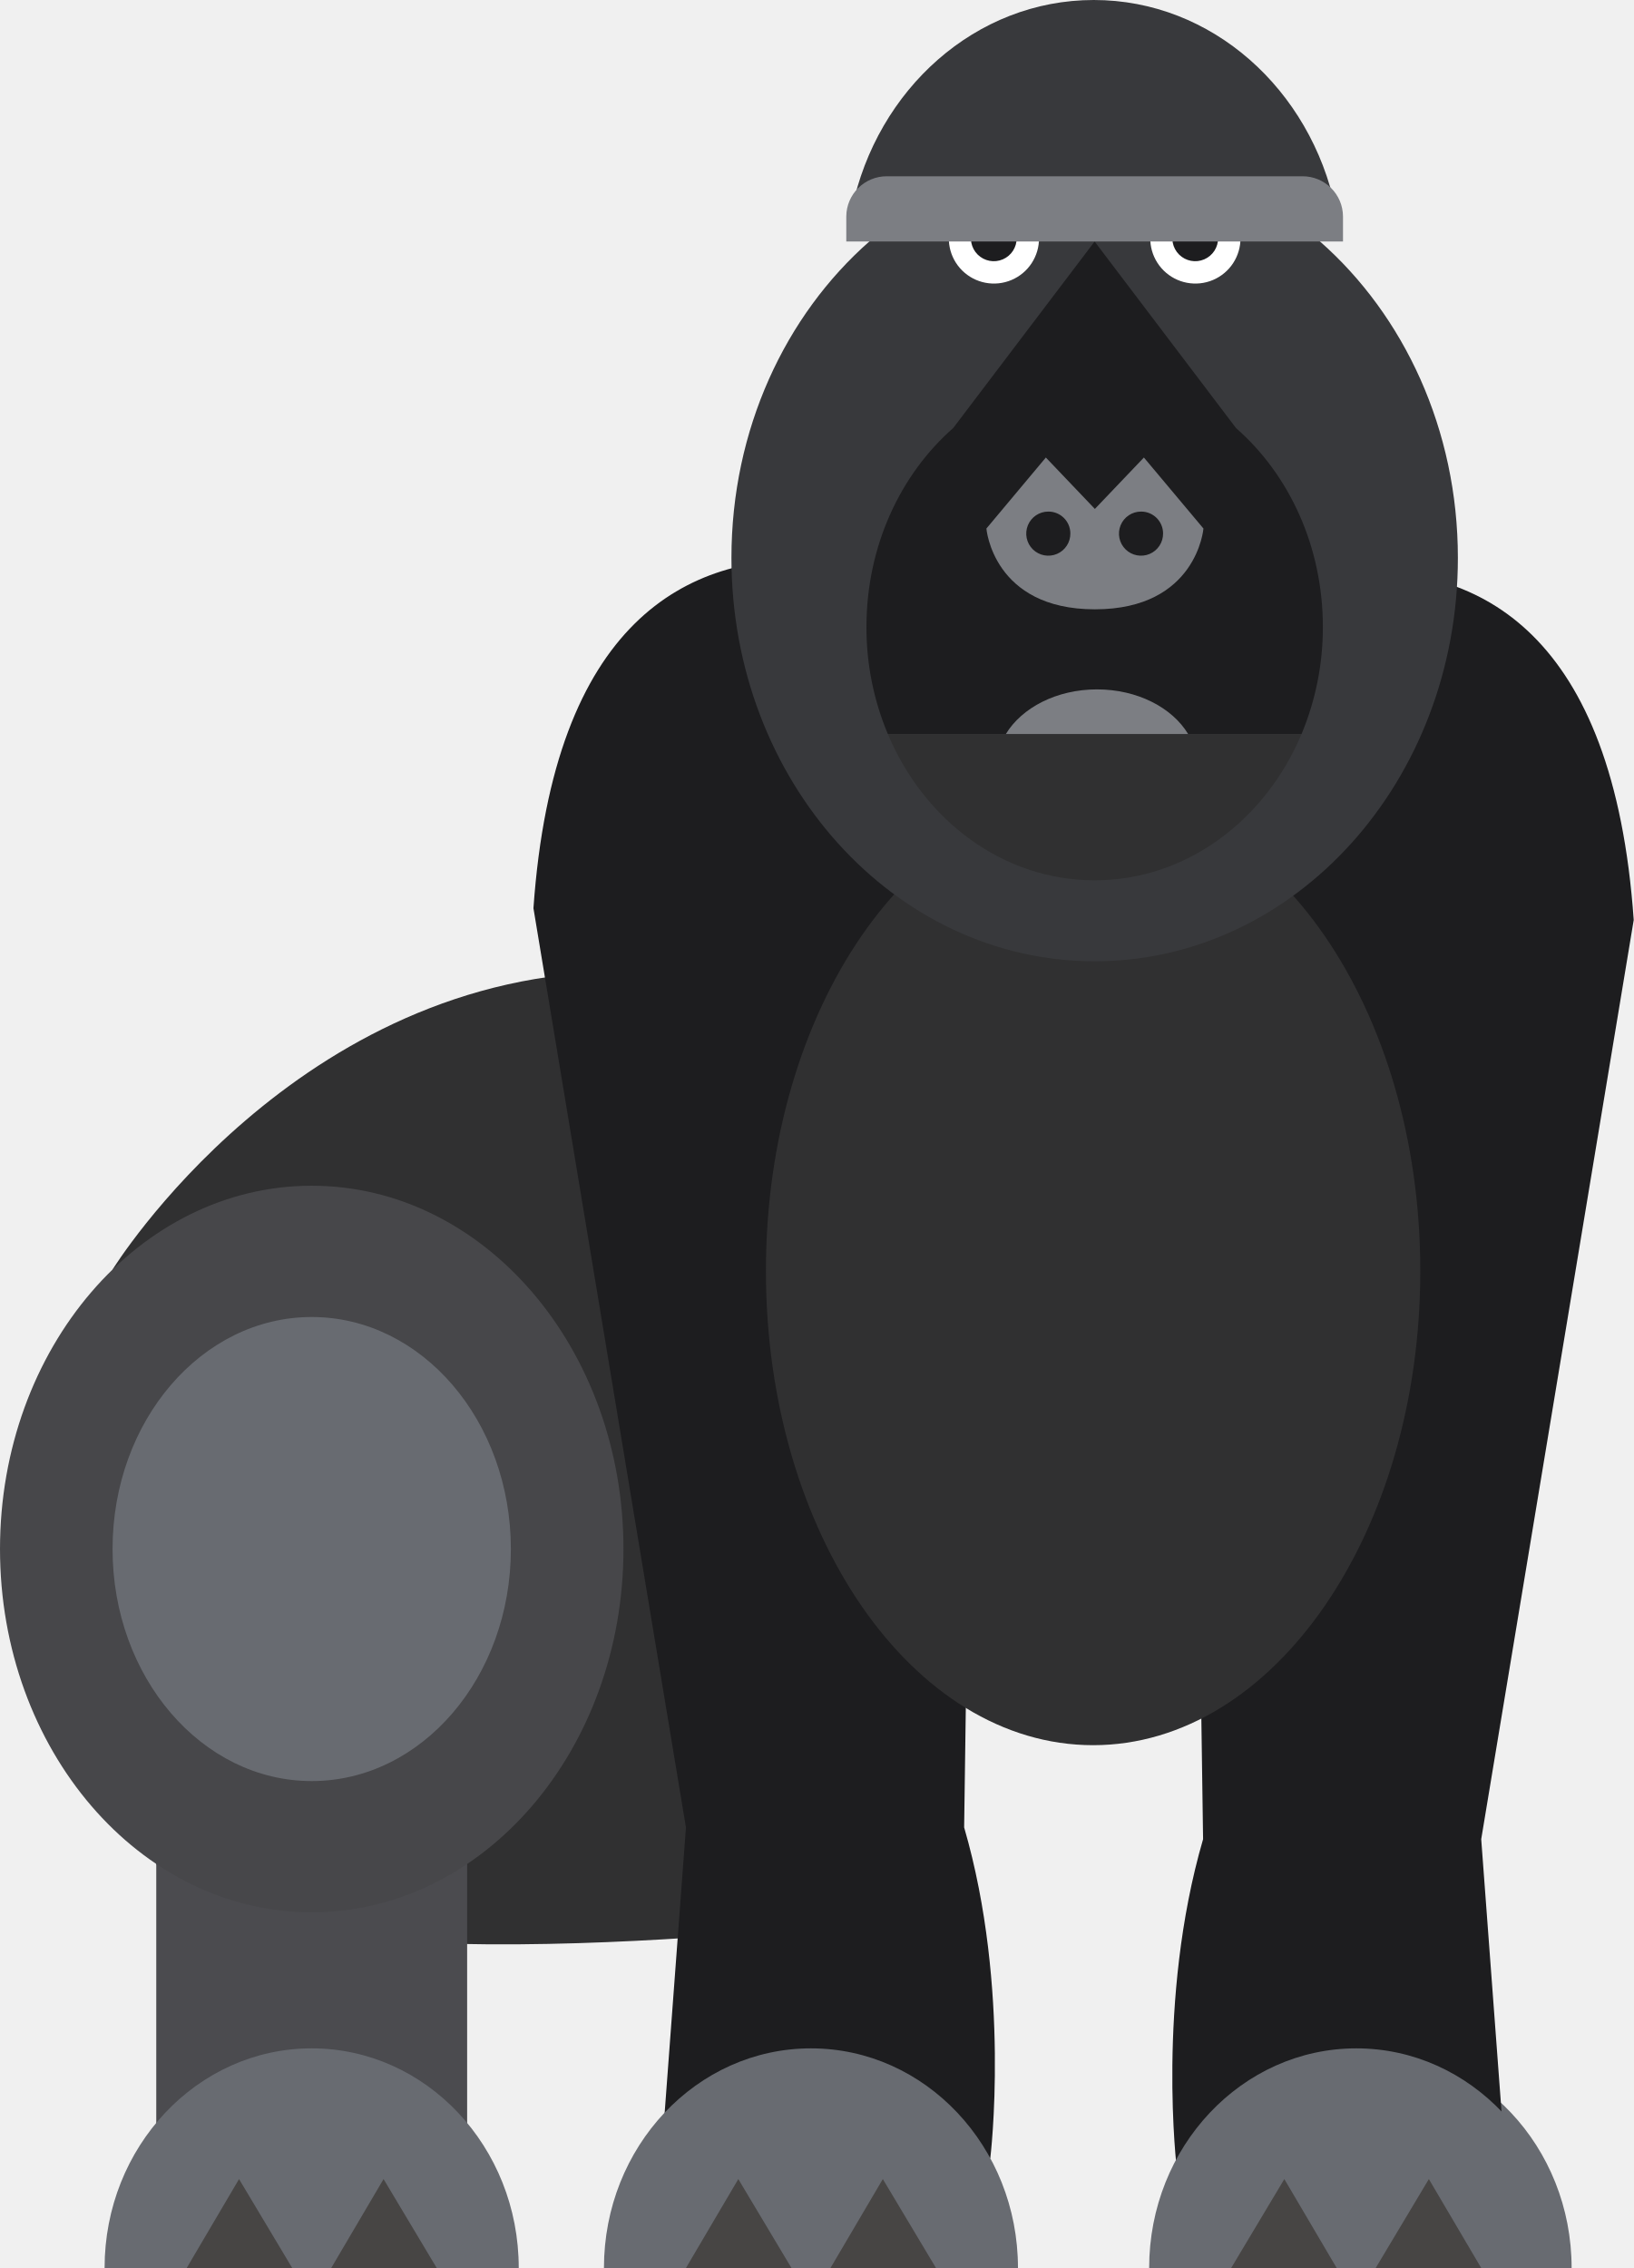
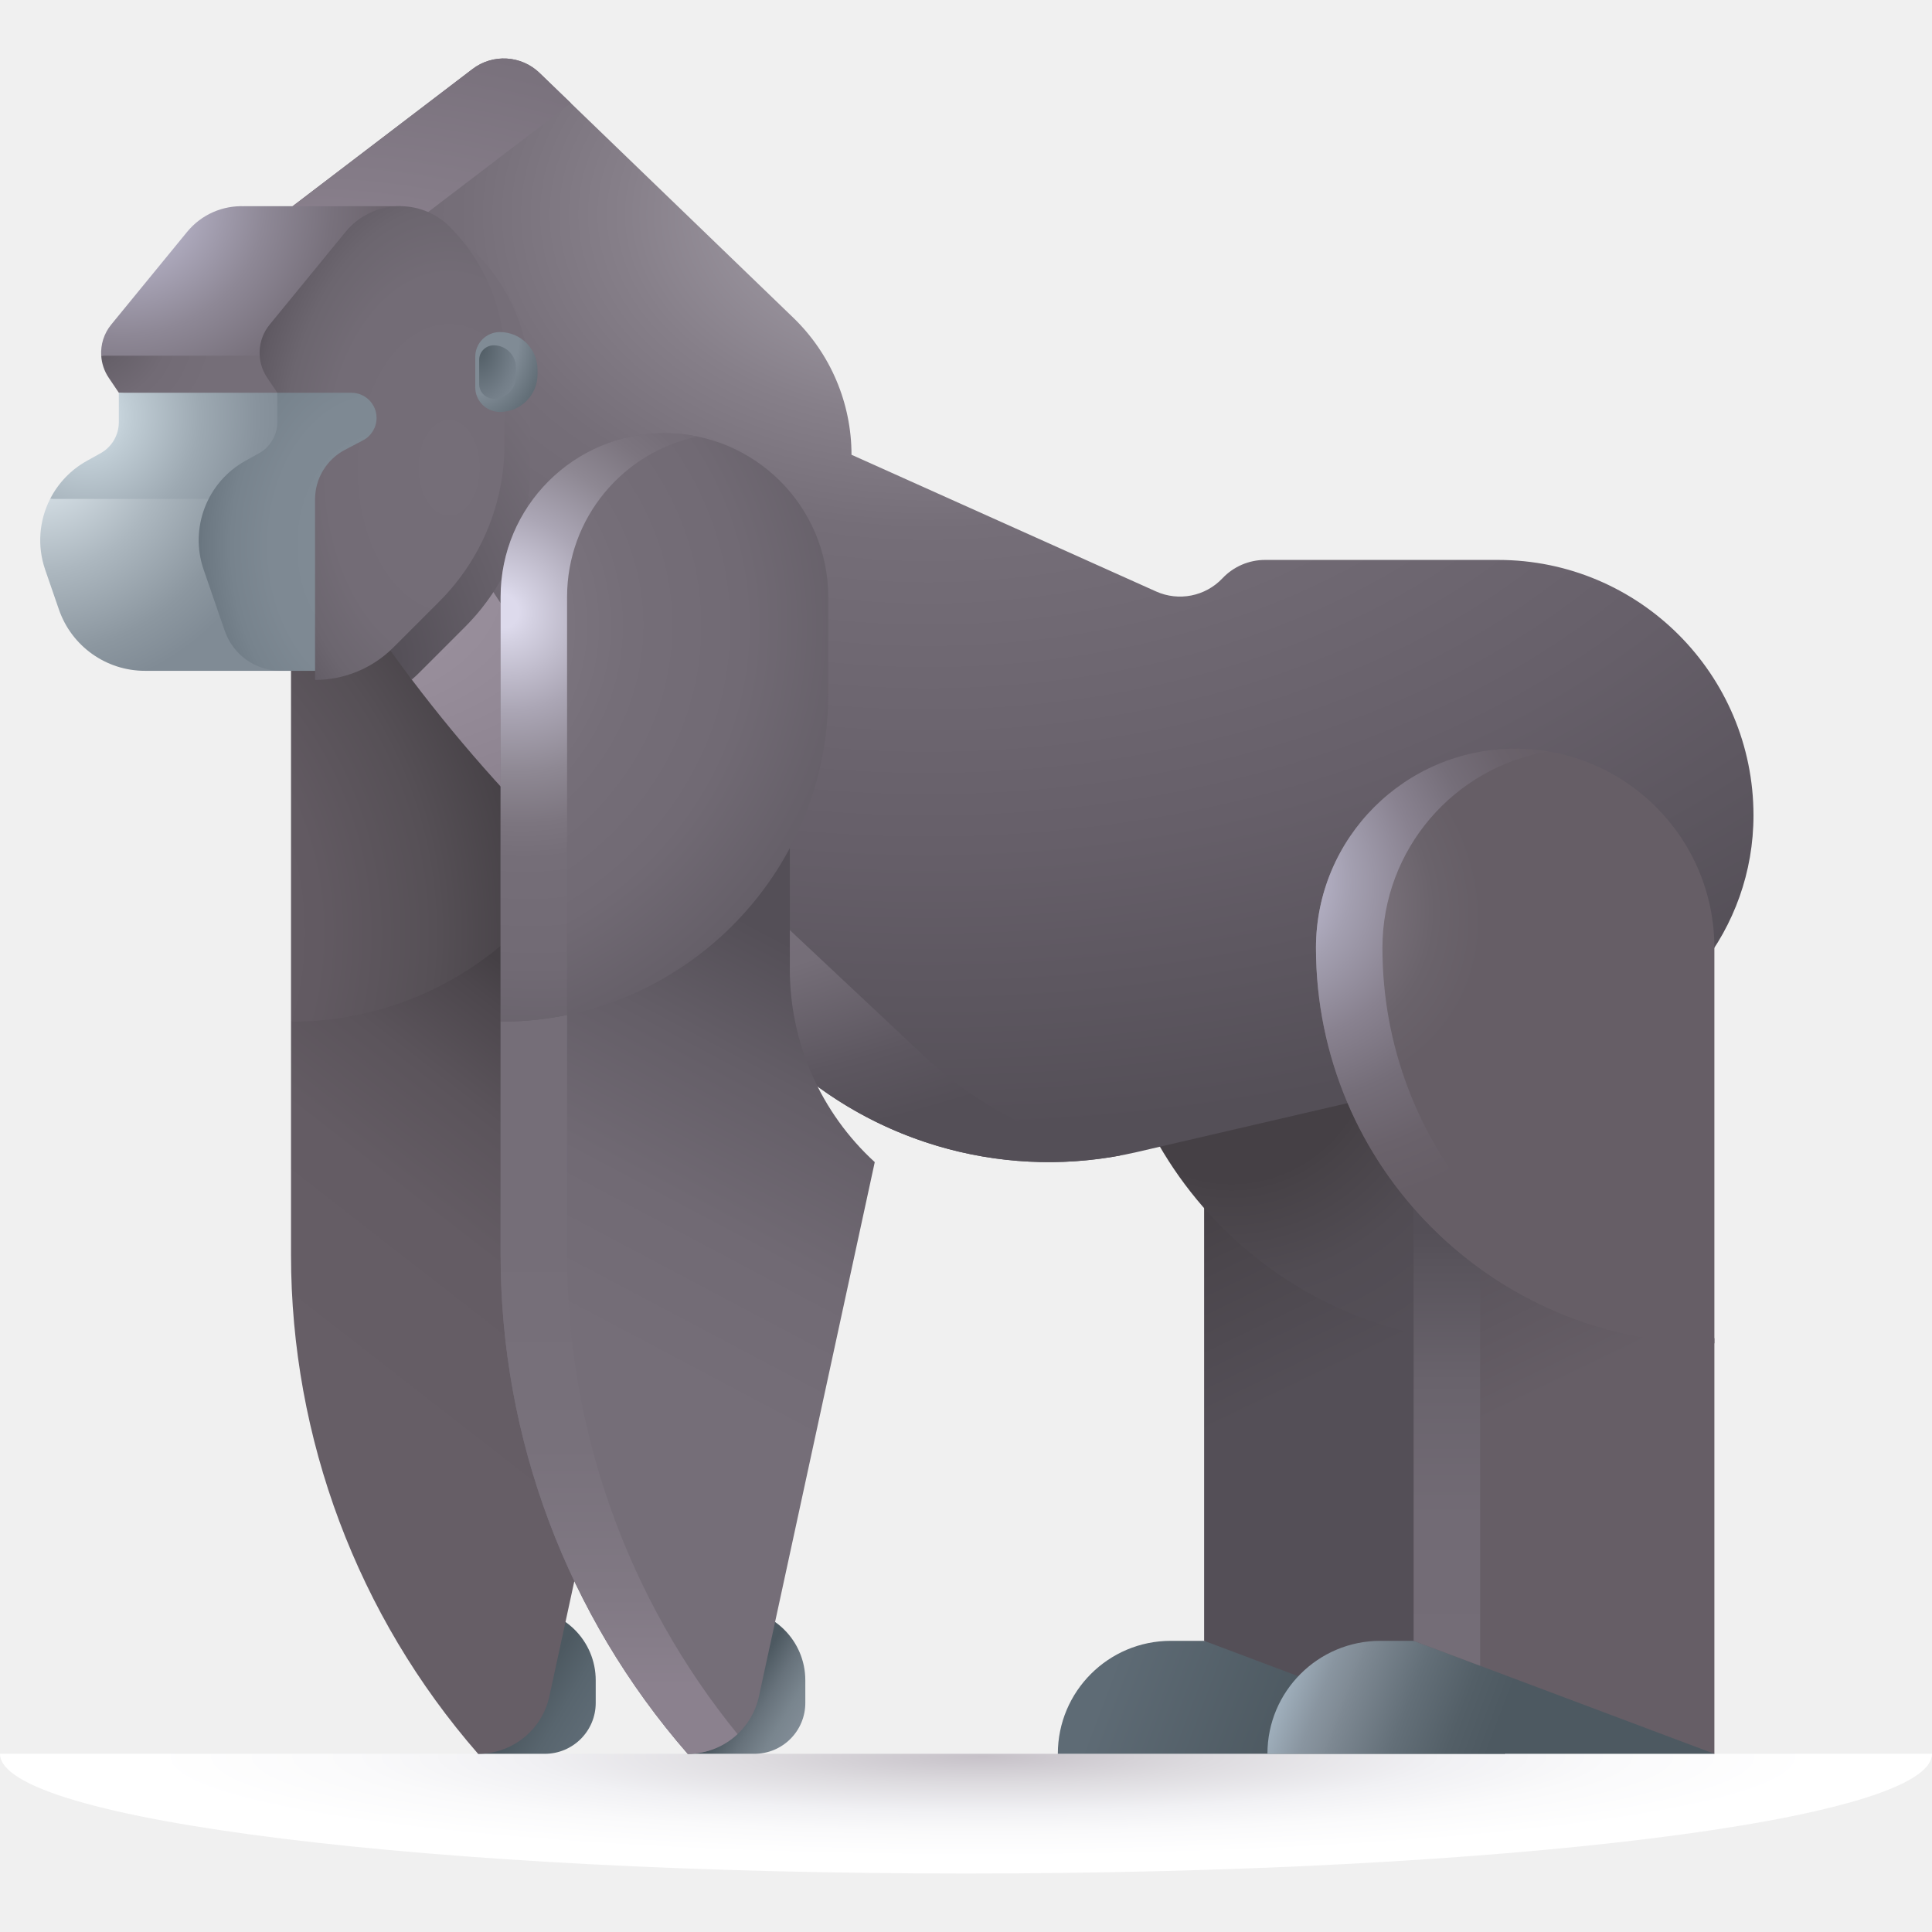
- <svg xmlns="http://www.w3.org/2000/svg" viewBox="0 0 499.87 694">
-   <defs>
-     <style>.cls-1{fill:#303031;}.cls-2{fill:#686b71;}.cls-3{fill:#474544;}.cls-4{fill:#4b4b4f;}.cls-5{fill:#47474a;}.cls-6{fill:#1d1d1f;}.cls-7{fill:#38393c;}.cls-8{fill:#fff;}.cls-9{fill:#7c7e83;}</style>
-   </defs>
-   <g id="Layer_2" data-name="Layer 2">
-     <g id="Слой_1" data-name="Слой 1">
-       <path class="cls-1" d="M34.44,388.48s56.22-91.17,156.31-91.17L254.1,589.19S68.26,610.83,47.81,570.37Z" />
-       <path class="cls-2" d="M417.52,626.79c-35,0-63.33,30.11-63.33,67.21H480.87C480.87,656.9,452.52,626.79,417.52,626.79Z" />
-       <polygon class="cls-3" points="411.57 694 395.3 666.79 379.28 694 411.57 694" />
-       <polygon class="cls-3" points="455.79 694 439.51 666.79 423.49 694 455.79 694" />
-       <rect class="cls-4" x="47.81" y="517.98" width="95.12" height="142.41" />
-       <path class="cls-2" d="M95.37,626.79C60.38,626.79,32,656.9,32,694H158.72C158.72,656.9,130.37,626.79,95.37,626.79Z" />
-       <polygon class="cls-3" points="89.41 694 73.14 666.79 57.12 694 89.41 694" />
-       <polygon class="cls-3" points="133.63 694 117.36 666.79 101.34 694 133.63 694" />
-       <ellipse class="cls-5" cx="95.38" cy="473.99" rx="95.38" ry="111.16" />
-       <path class="cls-2" d="M156.31,474c0,39.23-27.28,71-60.93,71s-60.94-31.79-60.94-71,27.28-71,60.94-71S156.31,434.77,156.31,474Z" />
-       <path class="cls-6" d="M327.89,196.91s-152.32-95.32-164.67,81l46.66,281.28L202.33,660.4H303s6.39-51.82-8-101.22L297,415.79Z" />
-       <path class="cls-2" d="M248.13,626.79c-35,0-63.34,30.11-63.34,67.21H311.47C311.47,656.9,283.13,626.79,248.13,626.79Z" />
-       <polygon class="cls-3" points="242.17 694 225.9 666.79 209.88 694 242.17 694" />
-       <polygon class="cls-3" points="286.39 694 270.12 666.79 254.1 694 286.39 694" />
-       <path class="cls-6" d="M335.2,200.51s152.32-95.31,164.67,81L453.21,562.79,460.76,664H360.11s-6.39-51.81,8-101.21l-2.06-143.4Z" />
-       <path class="cls-2" d="M415,626.79c35,0,63.34,30.11,63.34,67.21H351.61C351.61,656.9,380,626.79,415,626.79Z" />
-       <polygon class="cls-3" points="420.92 694 437.19 666.79 453.21 694 420.92 694" />
-       <polygon class="cls-3" points="376.7 694 392.97 666.79 408.99 694 376.7 694" />
-       <ellipse class="cls-1" cx="334.46" cy="388.9" rx="100.11" ry="145.12" />
-       <path class="cls-7" d="M408.67,63.92C401,27.33,370.8,0,334.67,0s-66.36,27.33-74,63.92Z" />
-       <path class="cls-7" d="M403.82,73.84H266.05c-25.74,22.61-42.25,57.59-42.25,96.87,0,68.17,49.75,123.44,111.13,123.44s111.14-55.27,111.14-123.44C446.07,131.43,429.56,96.45,403.82,73.84Z" />
-       <path class="cls-8" d="M317.91,72.8a13.8,13.8,0,1,1-13.79-13.63A13.71,13.71,0,0,1,317.91,72.8Z" />
-       <path class="cls-6" d="M311.07,72.8a7,7,0,1,1-6.95-6.87A6.91,6.91,0,0,1,311.07,72.8Z" />
-       <path class="cls-8" d="M379.55,72.8a13.8,13.8,0,1,1-13.8-13.63A13.72,13.72,0,0,1,379.55,72.8Z" />
-       <path class="cls-6" d="M372.7,72.8a7,7,0,1,1-6.95-6.87A6.91,6.91,0,0,1,372.7,72.8Z" />
-       <path class="cls-6" d="M404.76,191.83a84.74,84.74,0,0,1-6.52,32.77H271.65a84,84,0,0,1-6.54-32.77c0-24.68,10.38-46.67,26.56-60.87L334.92,73.9,378.2,131C394.38,145.16,404.76,167.15,404.76,191.83Z" />
-       <path class="cls-9" d="M350,140l-15,15.73-15-15.73-18.19,21.73s2,24.72,33.2,24.72,33.21-24.72,33.21-24.72Z" />
-       <path class="cls-6" d="M327.5,163.2a6.75,6.75,0,1,1-6.75-6.66A6.71,6.71,0,0,1,327.5,163.2Z" />
-       <path class="cls-6" d="M355.87,163.2a6.75,6.75,0,1,1-6.75-6.66A6.71,6.71,0,0,1,355.87,163.2Z" />
-       <path class="cls-9" d="M410.92,73.9V66.23a12.36,12.36,0,0,0-12.43-12.29H271.38a12.37,12.37,0,0,0-12.44,12.29V73.9Z" />
-       <path class="cls-1" d="M398.24,224.6C387.13,251,363,269.37,334.92,269.37S282.74,251,271.65,224.6Z" />
-       <path class="cls-9" d="M307.77,224.6c4.89-8.06,15.54-13.65,27.89-13.65s23,5.59,27.87,13.65Z" />
-     </g>
+ <svg xmlns="http://www.w3.org/2000/svg" id="Capa_1" enable-background="new 0 0 512 512" height="512" viewBox="0 0 512 512" width="512">
+   <radialGradient id="SVGID_1_" cx="406.911" cy="1366.226" gradientTransform="matrix(.931 0 0 .112 -118.375 312.423)" gradientUnits="userSpaceOnUse" r="263.961">
+     <stop offset="0" stop-color="#c6c1c8" />
+     <stop offset=".243" stop-color="#dddbdf" />
+     <stop offset=".496" stop-color="#f1f1f4" />
+     <stop offset=".679" stop-color="#fafafb" />
+     <stop offset=".898" stop-color="#fff" />
+   </radialGradient>
+   <linearGradient id="SVGID_2_" gradientUnits="userSpaceOnUse" x1="279.051" x2="354.798" y1="429.741" y2="458.417">
+     <stop offset=".233" stop-color="#5e6b75" />
+     <stop offset=".844" stop-color="#4d5961" />
+   </linearGradient>
+   <linearGradient id="SVGID_3_" gradientUnits="userSpaceOnUse" x1="356.457" x2="320.076" y1="390.249" y2="314.792">
+     <stop offset=".298" stop-color="#544f57" />
+     <stop offset=".772" stop-color="#4b464c" />
+     <stop offset="1" stop-color="#454045" />
+   </linearGradient>
+   <radialGradient id="SVGID_4_" cx="327.4" cy="277.693" gradientTransform="matrix(.654 .757 -.78 .673 329.853 -157.043)" gradientUnits="userSpaceOnUse" r="97.789">
+     <stop offset=".357" stop-color="#454045" />
+     <stop offset=".39" stop-color="#474247" />
+     <stop offset=".633" stop-color="#514c53" />
+     <stop offset=".88" stop-color="#544f57" />
+   </radialGradient>
+   <linearGradient id="SVGID_5_" gradientUnits="userSpaceOnUse" x1="128.985" x2="155.765" y1="441.734" y2="457.693">
+     <stop offset=".474" stop-color="#4d5961" />
+     <stop offset=".745" stop-color="#58656e" />
+     <stop offset="1" stop-color="#5e6b75" />
+   </linearGradient>
+   <linearGradient id="SVGID_6_" gradientUnits="userSpaceOnUse" x1="99.844" x2="171.205" y1="376.491" y2="284.839">
+     <stop offset="0" stop-color="#665e66" />
+     <stop offset=".444" stop-color="#645c64" />
+     <stop offset=".703" stop-color="#5b545b" />
+     <stop offset=".914" stop-color="#4d474d" />
+     <stop offset="1" stop-color="#454045" />
+   </linearGradient>
+   <radialGradient id="SVGID_7_" cx="-16.27" cy="247.155" gradientTransform="matrix(1 0 0 .909 0 22.569)" gradientUnits="userSpaceOnUse" r="158.162">
+     <stop offset=".444" stop-color="#665e66" />
+     <stop offset=".638" stop-color="#625a62" />
+     <stop offset=".83" stop-color="#565056" />
+     <stop offset="1" stop-color="#454045" />
+   </radialGradient>
+   <linearGradient id="SVGID_8_" gradientUnits="userSpaceOnUse" x1="334.597" x2="410.343" y1="429.741" y2="458.417">
+     <stop offset="0" stop-color="#c1d5e4" />
+     <stop offset=".136" stop-color="#a1b1be" />
+     <stop offset=".264" stop-color="#8995a0" />
+     <stop offset=".337" stop-color="#808b95" />
+     <stop offset=".346" stop-color="#7e8993" />
+     <stop offset=".542" stop-color="#636f78" />
+     <stop offset=".714" stop-color="#535f67" />
+     <stop offset=".844" stop-color="#4d5961" />
+   </linearGradient>
+   <linearGradient id="SVGID_9_" gradientUnits="userSpaceOnUse" x1="403.413" x2="367.032" y1="372.434" y2="296.977">
+     <stop offset=".004" stop-color="#665e66" />
+     <stop offset=".528" stop-color="#59535b" />
+     <stop offset="1" stop-color="#544f57" />
+   </linearGradient>
+   <linearGradient id="SVGID_10_" gradientUnits="userSpaceOnUse" x1="383.457" x2="383.457" y1="325.754" y2="453.399">
+     <stop offset=".004" stop-color="#544f57" />
+     <stop offset=".068" stop-color="#59545c" />
+     <stop offset=".315" stop-color="#69636c" />
+     <stop offset=".599" stop-color="#726b75" />
+     <stop offset="1" stop-color="#756e78" />
+   </linearGradient>
+   <radialGradient id="SVGID_11_" cx="246.05" cy="56.791" gradientTransform="matrix(1 0 0 .671 0 18.693)" gradientUnits="userSpaceOnUse" r="361.674">
+     <stop offset="0" stop-color="#afaab4" />
+     <stop offset=".225" stop-color="#867f89" />
+     <stop offset=".344" stop-color="#756e78" />
+     <stop offset=".691" stop-color="#665f69" />
+     <stop offset="1" stop-color="#544f57" />
+   </radialGradient>
+   <radialGradient id="SVGID_12_" cx="115.806" cy="106.397" fx="73.831" fy="193.399" gradientTransform="matrix(.995 .096 -.064 .668 7.389 24.231)" gradientUnits="userSpaceOnUse" r="298.864">
+     <stop offset=".01" stop-color="#a298a5" />
+     <stop offset=".128" stop-color="#9a909d" />
+     <stop offset=".387" stop-color="#8b818e" />
+     <stop offset=".437" stop-color="#857c88" />
+     <stop offset=".587" stop-color="#79717c" />
+     <stop offset=".736" stop-color="#756e78" />
+     <stop offset=".899" stop-color="#5d5760" />
+     <stop offset="1" stop-color="#544f57" />
+   </radialGradient>
+   <radialGradient id="SVGID_13_" cx="104.001" cy="174.261" gradientTransform="matrix(1 0 0 1.569 0 -99.114)" gradientUnits="userSpaceOnUse" r="54.092">
+     <stop offset=".002" stop-color="#544f57" />
+     <stop offset="1" stop-color="#756e78" />
+   </radialGradient>
+   <radialGradient id="SVGID_14_" cx="327.207" cy="231.601" gradientTransform="matrix(.845 .534 -.423 .669 148.547 -98.141)" gradientUnits="userSpaceOnUse" r="166.151">
+     <stop offset=".031" stop-color="#afaab4" />
+     <stop offset=".042" stop-color="#aba6b0" />
+     <stop offset=".145" stop-color="#8d8790" />
+     <stop offset=".245" stop-color="#787079" />
+     <stop offset=".339" stop-color="#6a636b" />
+     <stop offset=".42" stop-color="#665e66" />
+     <stop offset=".97" stop-color="#665e66" />
+   </radialGradient>
+   <linearGradient id="SVGID_15_" gradientUnits="userSpaceOnUse" x1="184.531" x2="211.311" y1="441.734" y2="457.693">
+     <stop offset=".459" stop-color="#4d5961" />
+     <stop offset=".663" stop-color="#67727b" />
+     <stop offset=".861" stop-color="#79858e" />
+     <stop offset="1" stop-color="#808b95" />
+   </linearGradient>
+   <linearGradient id="SVGID_16_" gradientUnits="userSpaceOnUse" x1="167.718" x2="222.07" y1="359.379" y2="256.722">
+     <stop offset="0" stop-color="#756e78" />
+     <stop offset=".343" stop-color="#716a74" />
+     <stop offset=".706" stop-color="#645e67" />
+     <stop offset="1" stop-color="#544f57" />
+   </linearGradient>
+   <linearGradient id="SVGID_17_" gradientUnits="userSpaceOnUse" x1="170.989" x2="170.989" y1="239.33" y2="446.985">
+     <stop offset="0" stop-color="#756e78" />
+     <stop offset=".427" stop-color="#756e78" />
+     <stop offset=".692" stop-color="#78717b" />
+     <stop offset=".886" stop-color="#817984" />
+     <stop offset="1" stop-color="#8b818e" />
+   </linearGradient>
+   <radialGradient id="SVGID_18_" cx="96.444" cy="165.69" gradientTransform="matrix(1 0 0 .909 0 15.13)" gradientUnits="userSpaceOnUse" r="158.162">
+     <stop offset=".031" stop-color="#afaab4" />
+     <stop offset=".106" stop-color="#9d98a2" />
+     <stop offset=".229" stop-color="#87818b" />
+     <stop offset=".344" stop-color="#7a737d" />
+     <stop offset=".444" stop-color="#756e78" />
+     <stop offset=".638" stop-color="#716a74" />
+     <stop offset=".83" stop-color="#655f68" />
+     <stop offset="1" stop-color="#544f57" />
+   </radialGradient>
+   <radialGradient id="SVGID_19_" cx="320.775" cy="226.598" gradientTransform="matrix(.845 .534 -.423 .669 145.437 -96.361)" gradientUnits="userSpaceOnUse" r="194.668">
+     <stop offset=".073" stop-color="#d0cee7" />
+     <stop offset=".102" stop-color="#c5c2da" />
+     <stop offset=".204" stop-color="#a39fb0" />
+     <stop offset=".304" stop-color="#898290" />
+     <stop offset=".399" stop-color="#756e79" />
+     <stop offset=".489" stop-color="#6a626b" />
+     <stop offset=".566" stop-color="#665e66" />
+     <stop offset=".97" stop-color="#665e66" />
+   </radialGradient>
+   <radialGradient id="SVGID_20_" cx="132.678" cy="161.759" gradientTransform="matrix(.81 .587 -.533 .736 111.426 -35.11)" gradientUnits="userSpaceOnUse" r="157.119">
+     <stop offset=".031" stop-color="#dddaec" />
+     <stop offset=".055" stop-color="#d4d1e2" />
+     <stop offset=".179" stop-color="#aba6b5" />
+     <stop offset=".29" stop-color="#8e8893" />
+     <stop offset=".382" stop-color="#7c757f" />
+     <stop offset=".444" stop-color="#756e78" />
+     <stop offset=".638" stop-color="#716a74" />
+     <stop offset=".83" stop-color="#655f68" />
+     <stop offset="1" stop-color="#544f57" />
+   </radialGradient>
+   <radialGradient id="SVGID_21_" cx="22.877" cy="87.603" gradientTransform="matrix(1 0 0 .911 0 7.841)" gradientUnits="userSpaceOnUse" r="34.675">
+     <stop offset="0" stop-color="#544f57" />
+     <stop offset=".018" stop-color="#555058" />
+     <stop offset=".316" stop-color="#67616a" />
+     <stop offset=".633" stop-color="#726b75" />
+     <stop offset="1" stop-color="#756e78" />
+   </radialGradient>
+   <radialGradient id="SVGID_22_" cx="32.284" cy="54.084" gradientTransform="matrix(1 0 0 .911 0 4.841)" gradientUnits="userSpaceOnUse" r="123.214">
+     <stop offset="0" stop-color="#d0cee7" />
+     <stop offset=".153" stop-color="#aca8bb" />
+     <stop offset=".308" stop-color="#8e8896" />
+     <stop offset=".452" stop-color="#78717c" />
+     <stop offset=".58" stop-color="#6b636c" />
+     <stop offset=".679" stop-color="#665e66" />
+   </radialGradient>
+   <radialGradient id="SVGID_23_" cx="22.727" cy="110.13" gradientTransform="matrix(1 0 0 1.019 0 -2.035)" gradientUnits="userSpaceOnUse" r="55.225">
+     <stop offset="0" stop-color="#dae7ef" />
+     <stop offset=".211" stop-color="#c0cdd5" />
+     <stop offset=".549" stop-color="#9da9b2" />
+     <stop offset=".824" stop-color="#88939d" />
+     <stop offset="1" stop-color="#808b95" />
+   </radialGradient>
+   <radialGradient id="SVGID_24_" cx="10.611" cy="118.69" gradientTransform="matrix(.568 .823 -.839 .578 104.124 41.355)" gradientUnits="userSpaceOnUse" r="65.738">
+     <stop offset=".12" stop-color="#dae4ea" />
+     <stop offset=".499" stop-color="#acb7bf" />
+     <stop offset=".822" stop-color="#8c97a0" />
+     <stop offset="1" stop-color="#808b95" />
+   </radialGradient>
+   <radialGradient id="SVGID_25_" cx="100.267" cy="144.683" gradientTransform="matrix(1 0 0 1.36 0 -52.149)" gradientUnits="userSpaceOnUse" r="51.959">
+     <stop offset="0" stop-color="#808b95" />
+     <stop offset=".552" stop-color="#7e8993" />
+     <stop offset=".751" stop-color="#77838d" />
+     <stop offset=".892" stop-color="#6c7882" />
+     <stop offset=".988" stop-color="#5e6b75" />
+   </radialGradient>
+   <radialGradient id="SVGID_26_" cx="119.022" cy="123.933" gradientTransform="matrix(1 0 0 1.569 0 -70.489)" gradientUnits="userSpaceOnUse" r="57.718">
+     <stop offset="0" stop-color="#756e78" />
+     <stop offset=".561" stop-color="#736c76" />
+     <stop offset=".763" stop-color="#6c666f" />
+     <stop offset=".906" stop-color="#615b64" />
+     <stop offset=".998" stop-color="#544f57" />
+   </radialGradient>
+   <radialGradient id="SVGID_27_" cx="124.994" cy="87.794" gradientTransform="matrix(.995 -.105 .142 1.353 -11.792 -17.934)" gradientUnits="userSpaceOnUse" r="24.651">
+     <stop offset=".071" stop-color="#808b95" />
+     <stop offset=".504" stop-color="#808b95" />
+     <stop offset=".754" stop-color="#647079" />
+     <stop offset="1" stop-color="#4d5961" />
+   </radialGradient>
+   <radialGradient id="SVGID_28_" cx="126.424" cy="115.433" gradientTransform="matrix(.995 -.118 .142 1.531 -15.712 -70.363)" gradientUnits="userSpaceOnUse" r="14.565">
+     <stop offset="0" stop-color="#4d5961" />
+     <stop offset=".062" stop-color="#515d65" />
+     <stop offset=".651" stop-color="#737e88" />
+     <stop offset=".969" stop-color="#808b95" />
+   </radialGradient>
+   <g>
+     <path d="m256 496.505c141.385 0 256-14.042 256-31.727h-512c0 17.685 114.615 31.727 256 31.727z" fill="url(#SVGID_1_)" />
+     <path d="m398.784 464.778h-118.446c0-16.536 13.405-29.94 29.94-29.94h73.499z" fill="url(#SVGID_2_)" />
+     <path d="m319.105 434.838 79.679 29.94v-108.799l-79.679-48.002z" fill="url(#SVGID_3_)" />
+     <path d="m398.784 355.979h-.804c-57.868 0-104.779-46.911-104.779-104.779 0-29.156 23.635-52.791 52.791-52.791 29.156 0 52.791 23.636 52.791 52.791v104.779z" fill="url(#SVGID_4_)" />
+     <path d="m138.935 426.368h-12.238v38.41h17.687c7.449 0 13.488-6.039 13.488-13.488v-5.985c0-10.459-8.478-18.937-18.937-18.937z" fill="url(#SVGID_5_)" />
+     <path d="m126.698 464.778c-31.964-36.629-49.576-83.597-49.576-132.212v-61.804l76.641-83.609v69.71c0 19.441 8.168 37.988 22.51 51.113l-30.686 141.567c-1.927 8.892-9.792 15.235-18.889 15.235z" fill="url(#SVGID_6_)" />
+     <path d="m77.122 270.763v-112.55c0-23.976 19.436-43.412 43.412-43.412 23.976 0 43.412 19.436 43.412 43.412v25.726c.001 47.951-38.872 86.824-86.824 86.824z" fill="url(#SVGID_7_)" />
+     <path d="m454.329 464.778h-118.445c0-16.536 13.405-29.94 29.94-29.94h73.499z" fill="url(#SVGID_8_)" />
+     <path d="m374.651 434.838 79.678 29.94v-108.799l-79.678-48.002z" fill="url(#SVGID_9_)" />
+     <path d="m392.263 318.587-17.612-10.61v126.861l17.612 6.618z" fill="url(#SVGID_10_)" />
+     <path d="m48.791 76.569 76.428-58.276c5.364-4.09 12.909-3.652 17.764 1.031l67.244 64.871c9.86 9.512 15.429 22.623 15.429 36.322l80.717 36.227c6.01 2.698 13.069 1.296 17.593-3.494 2.932-3.104 7.013-4.864 11.284-4.864h61.734c37.394 0 67.708 30.314 67.708 67.708 0 30.022-20.701 56.08-49.945 62.87l-113.38 26.325c-33.715 7.828-69.113-1.691-94.354-25.374l-43.065-53.101c-33.507-31.437-115.157-150.245-115.157-150.245z" fill="url(#SVGID_11_)" />
+     <path d="m244.945 279.916-51.86-48.659c-33.506-31.438-61.449-68.32-82.647-109.084l-23.713-45.604 64.565-49.231-8.307-8.014c-4.854-4.683-12.4-5.121-17.764-1.031l-76.428 58.276 60.333 103.526c13.847 18.29 29.239 35.409 46.028 51.161l51.86 48.659c24.127 22.638 57.534 32.334 89.88 26.309-19.195-3.574-37.284-12.551-51.947-26.308z" fill="url(#SVGID_12_)" />
+     <path d="m102.998 123.453-4.805 2.527c-4.874 2.564-7.925 7.617-7.925 13.124v13.861c5.919 9.298 12.209 18.349 18.857 27.129.649-.545 1.278-1.12 1.882-1.725l12.22-12.22c11.04-11.04 17.242-26.014 17.242-41.627v-22.641c0-13.129-5.216-25.72-14.499-35.004-7.805-7.805-20.642-7.167-27.635 1.374l-20.087 24.537c-3.31 4.043-3.576 9.779-.654 14.111l2.669 3.956h19.623c3.691 0 6.683 2.992 6.683 6.683.001 2.482-1.375 4.76-3.571 5.915z" fill="url(#SVGID_13_)" />
+     <path d="m454.329 355.979h-.804c-57.868 0-104.779-46.911-104.779-104.779 0-29.156 23.635-52.791 52.791-52.791 29.156 0 52.791 23.636 52.791 52.791v104.779z" fill="url(#SVGID_14_)" />
+     <path d="m194.481 426.368h-12.238v38.41h17.687c7.449 0 13.488-6.039 13.488-13.488v-5.985c0-10.459-8.478-18.937-18.937-18.937z" fill="url(#SVGID_15_)" />
+     <path d="m182.244 464.778c-31.964-36.629-49.576-83.597-49.576-132.212v-61.804l76.641-83.609v69.71c0 19.441 8.168 37.988 22.51 51.113l-30.686 141.567c-1.927 8.892-9.793 15.235-18.889 15.235z" fill="url(#SVGID_16_)" />
+     <path d="m150.28 332.566v-71.451l59.029-54.748v-19.213l-76.641 83.609v61.804c0 48.614 17.612 95.583 49.576 132.212 5.052 0 9.724-1.957 13.21-5.22-29.175-35.819-45.174-80.658-45.174-126.993z" fill="url(#SVGID_17_)" />
+     <path d="m132.668 270.763v-112.55c0-23.976 19.436-43.412 43.412-43.412 23.976 0 43.412 19.436 43.412 43.412v25.726c0 47.951-38.872 86.824-86.824 86.824z" fill="url(#SVGID_18_)" />
+     <path d="m366.358 251.201c0-26.156 19.022-47.868 43.985-52.06-2.864-.481-5.805-.732-8.806-.732-29.156 0-52.791 23.635-52.791 52.791 0 57.868 46.911 104.779 104.779 104.779h.804v-1.341c-49.877-8.042-87.971-51.291-87.971-103.437z" fill="url(#SVGID_19_)" />
+     <path d="m150.28 158.212c0-20.959 14.853-38.448 34.606-42.518-2.844-.586-5.789-.894-8.806-.894-23.976 0-43.412 19.436-43.412 43.412v112.55c6.034 0 11.925-.616 17.612-1.788z" fill="url(#SVGID_20_)" />
+     <path d="m26.824 94.255c.129 2.051.792 4.08 1.999 5.87l2.669 3.956 60.205 6.774v-21.066z" fill="url(#SVGID_21_)" />
+     <path d="m106.227 54.639h-41.566l.001.012c-5.594-.194-11.238 2.112-15.099 6.828l-20.087 24.535c-1.943 2.373-2.836 5.329-2.653 8.242h64.873z" fill="url(#SVGID_22_)" />
+     <path d="m83.395 104.081h-51.903v7.805c0 3.412-1.847 6.556-4.828 8.217l-3.662 2.041c-4.296 2.395-7.606 5.944-9.712 10.075l66.688 6.699z" fill="url(#SVGID_23_)" />
+     <path d="m13.29 132.219c-2.884 5.657-3.509 12.405-1.312 18.773l3.635 10.534c3.355 9.724 12.509 16.249 22.796 16.249h36.037l5.533-45.556z" fill="url(#SVGID_24_)" />
+     <path d="m73.49 104.081v7.805c0 3.412-1.847 6.556-4.827 8.217l-3.662 2.041c-10.18 5.674-14.825 17.831-11.024 28.847l5.579 16.169c2.192 6.352 8.171 10.615 14.891 10.615h12.923l26.764-77.177-36.981-3.841z" fill="url(#SVGID_25_)" />
+     <path d="m133.695 117.75v-22.641c0-13.129-5.215-25.72-14.499-35.004-7.805-7.805-20.642-7.167-27.635 1.374l-20.087 24.535c-3.31 4.043-3.576 9.779-.654 14.111l2.669 3.956h19.623c3.691 0 6.683 2.992 6.683 6.683 0 2.482-1.375 4.759-3.572 5.915l-4.805 2.527c-4.874 2.564-7.925 7.617-7.925 13.124v47.856c7.778 0 15.238-3.09 20.738-8.59l12.22-12.22c11.042-11.04 17.244-26.013 17.244-41.626z" fill="url(#SVGID_26_)" />
+     <path d="m132.48 109.174c-3.607 0-6.531-2.924-6.531-6.531v-8.11c0-3.607 2.924-6.531 6.531-6.531 5.506 0 9.969 4.463 9.969 9.969v1.234c0 5.506-4.463 9.969-9.969 9.969z" fill="url(#SVGID_27_)" />
+     <path d="m130.848 105.664c-2.131 0-3.859-1.728-3.859-3.859v-6.433c0-2.131 1.728-3.859 3.859-3.859 3.253 0 5.89 2.637 5.89 5.89v2.371c0 3.252-2.637 5.89-5.89 5.89z" fill="url(#SVGID_28_)" />
  </g>
</svg>
